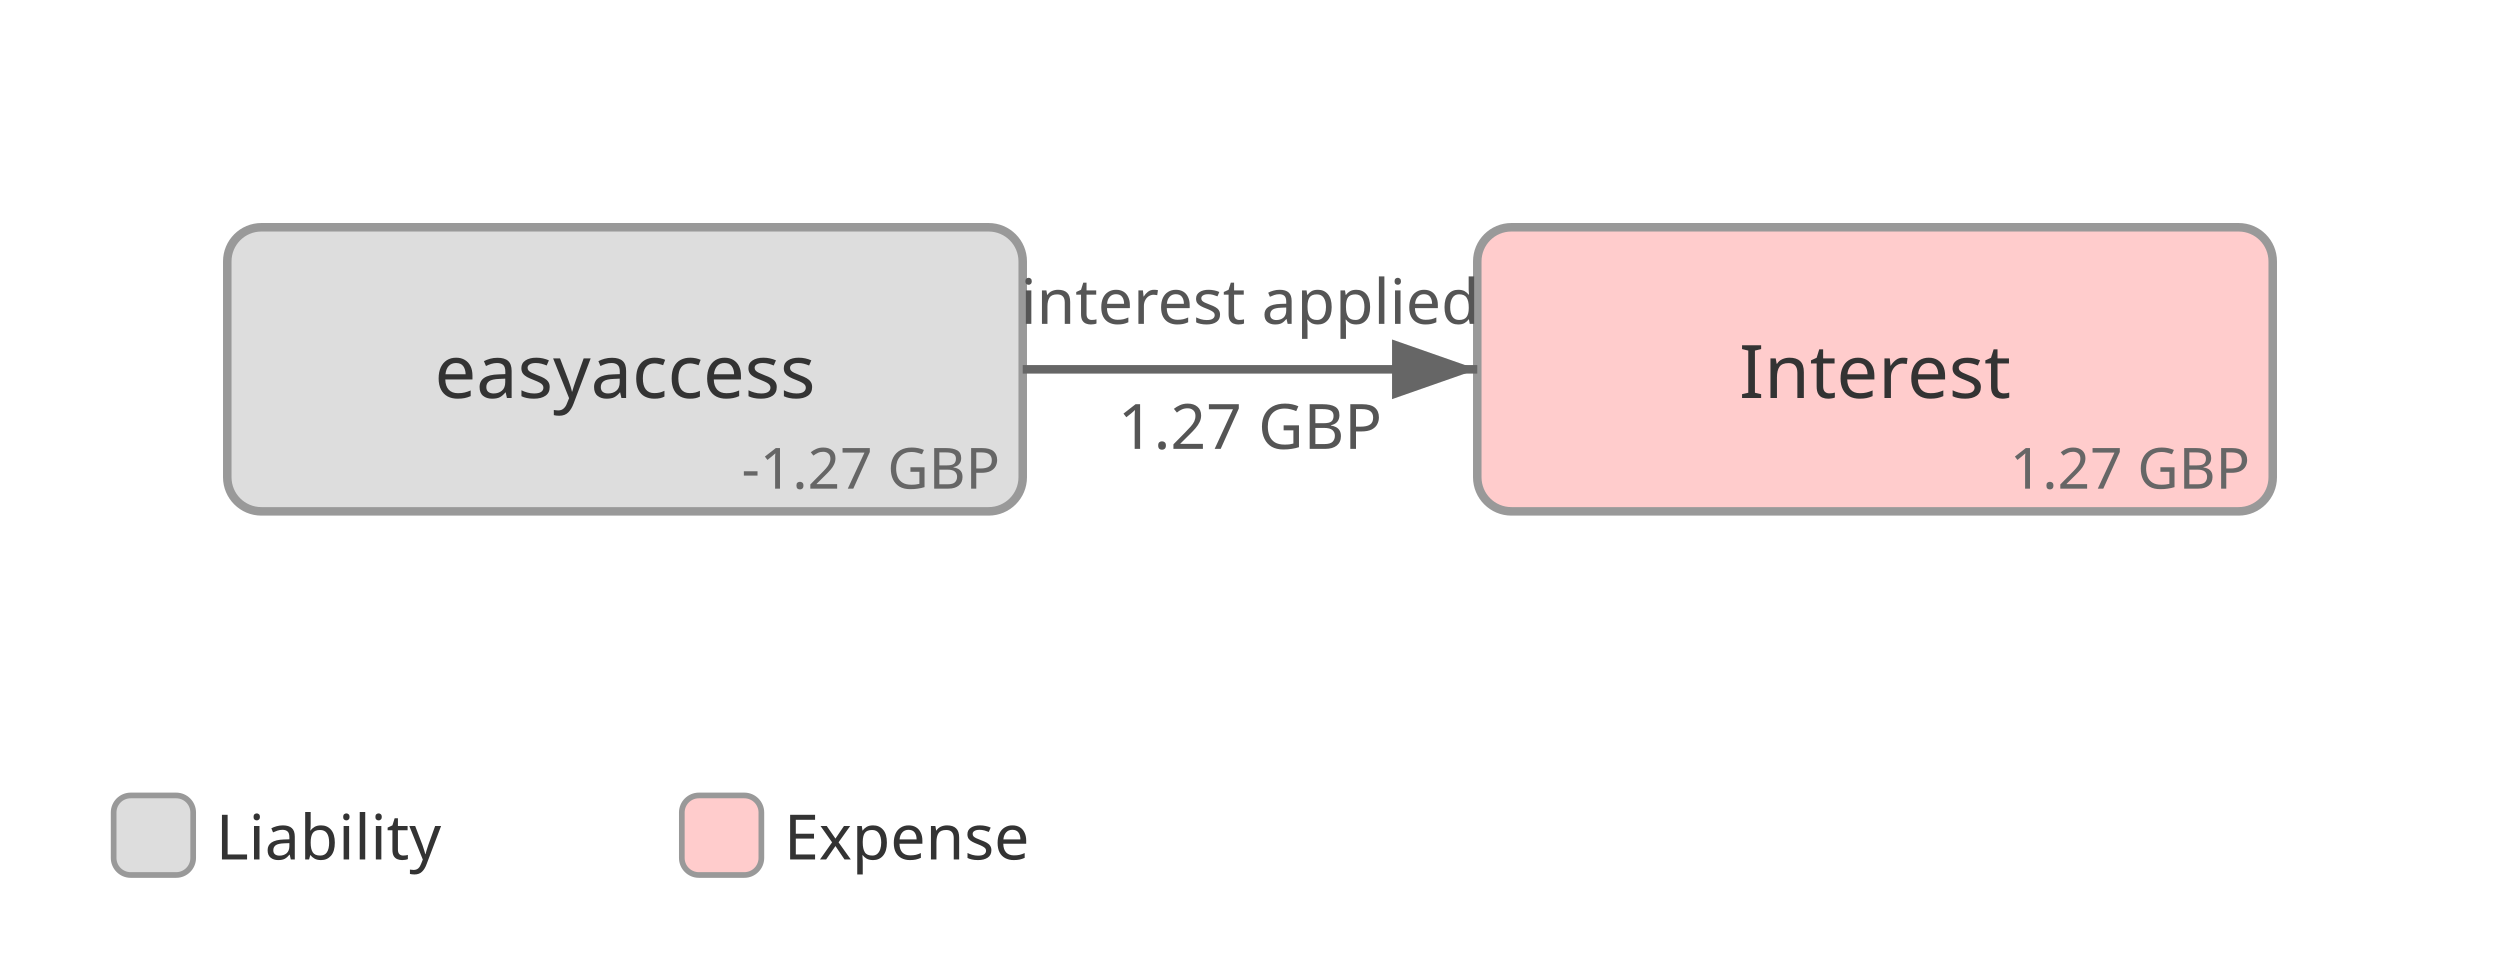
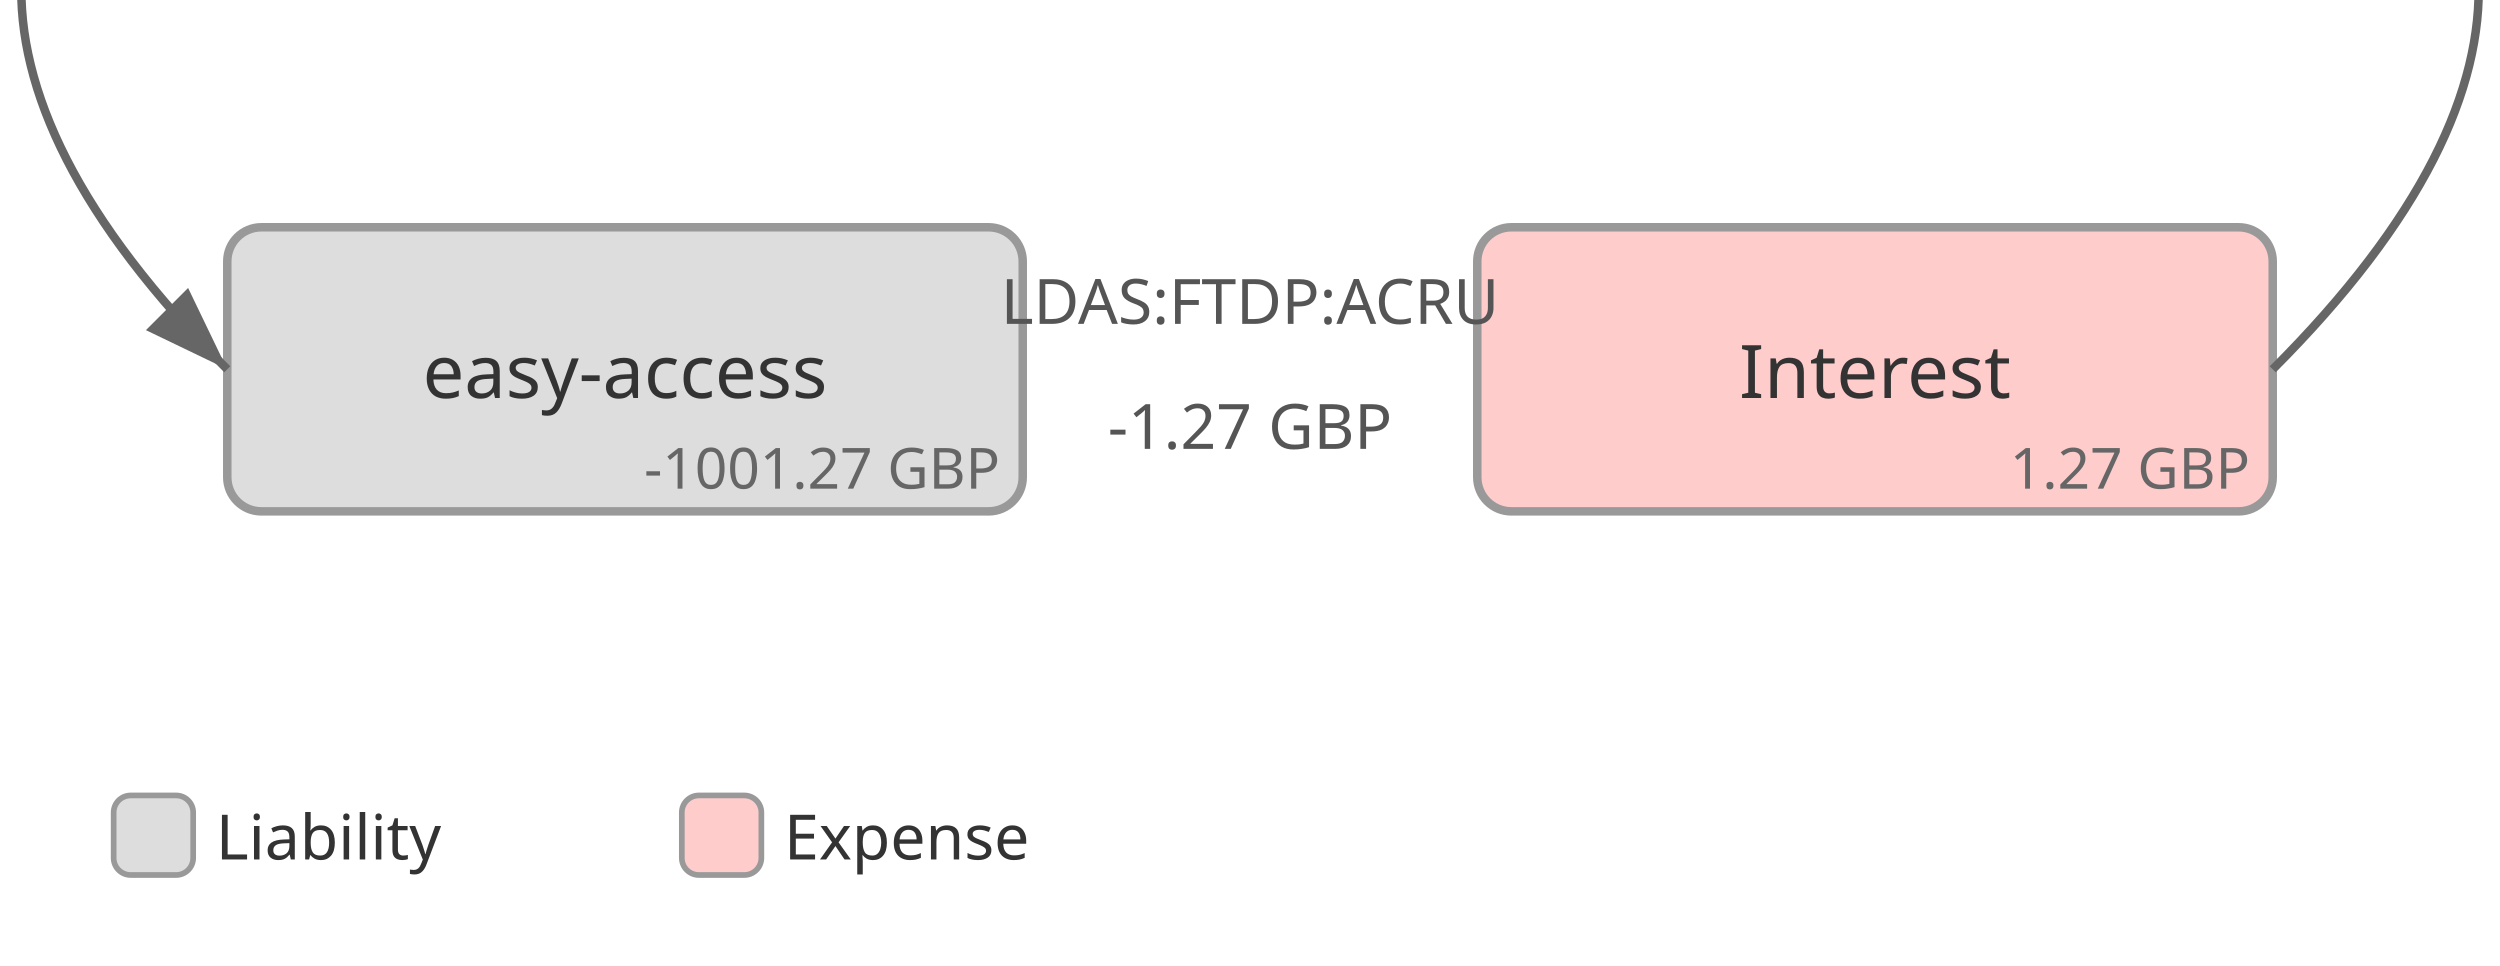
<svg xmlns="http://www.w3.org/2000/svg" viewBox="0 0 440 170" width="440" height="170">
  <defs>
    <marker id="arrowhead" markerWidth="10" markerHeight="7" refX="10" refY="3.5" orient="auto">
      <polygon points="0 0, 10 3.5, 0 7" fill="#666" />
    </marker>
  </defs>
  <style>
  .node rect { stroke: #999; stroke-width: 1.5; rx: 6; ry: 6; }
  .node text { font-family: sans-serif; font-size: 13px; fill: #333; text-anchor: middle; dominant-baseline: central; }
  .node .balance { font-size: 10px; fill: #666; text-anchor: end; dominant-baseline: auto; }
  .edge path { fill: none; stroke: #666; stroke-width: 1.5; marker-end: url(#arrowhead); }
  .edge text { font-family: sans-serif; font-size: 11px; fill: #555; text-anchor: middle; }
  .legend text { font-family: sans-serif; font-size: 11px; fill: #333; dominant-baseline: central; }
  .legend rect { stroke: #999; stroke-width: 1; rx: 3; ry: 3; }
</style>
  <g class="node" transform="translate(40,40)">
    <rect width="140" height="50" fill="#DDD" />
-     <text x="70" y="25">easyaccess</text>
-     <text class="balance" x="140" y="50" dx="-4" dy="-4">-1.27 GBP</text>
+     <text x="70" y="25">easy-access</text>
+     <text class="balance" x="140" y="50" dx="-4" dy="-4">-1001.27 GBP</text>
  </g>
  <g class="node" transform="translate(260,40)">
    <rect width="140" height="50" fill="#FCC" />
    <text x="70" y="25">Interest</text>
    <text class="balance" x="140" y="50" dx="-4" dy="-4">1.27 GBP</text>
  </g>
  <g class="edge">
-     <path d="M180.0,65.0 C220.0,65.0 220.0,65.0 260.0,65.0" />
-     <text x="220" y="57">interest applied</text>
-     <text x="220" y="79">1.27 GBP</text>
+     <path d="M400.0,65.0 C610.0,-145.0 -170.0,-145.0 40.0,65.0" />
+     <text x="220" y="57">LDAS:FTDP:ACRU</text>
+     <text x="220" y="79">-1.27 GBP</text>
  </g>
  <g class="legend" transform="translate(20,170)" dy="-30">
    <rect x="0" y="-30" width="14" height="14" fill="#DDD" />
    <text x="18" y="-23">Liability</text>
    <rect x="100" y="-30" width="14" height="14" fill="#FCC" />
    <text x="118" y="-23">Expense</text>
  </g>
</svg>
